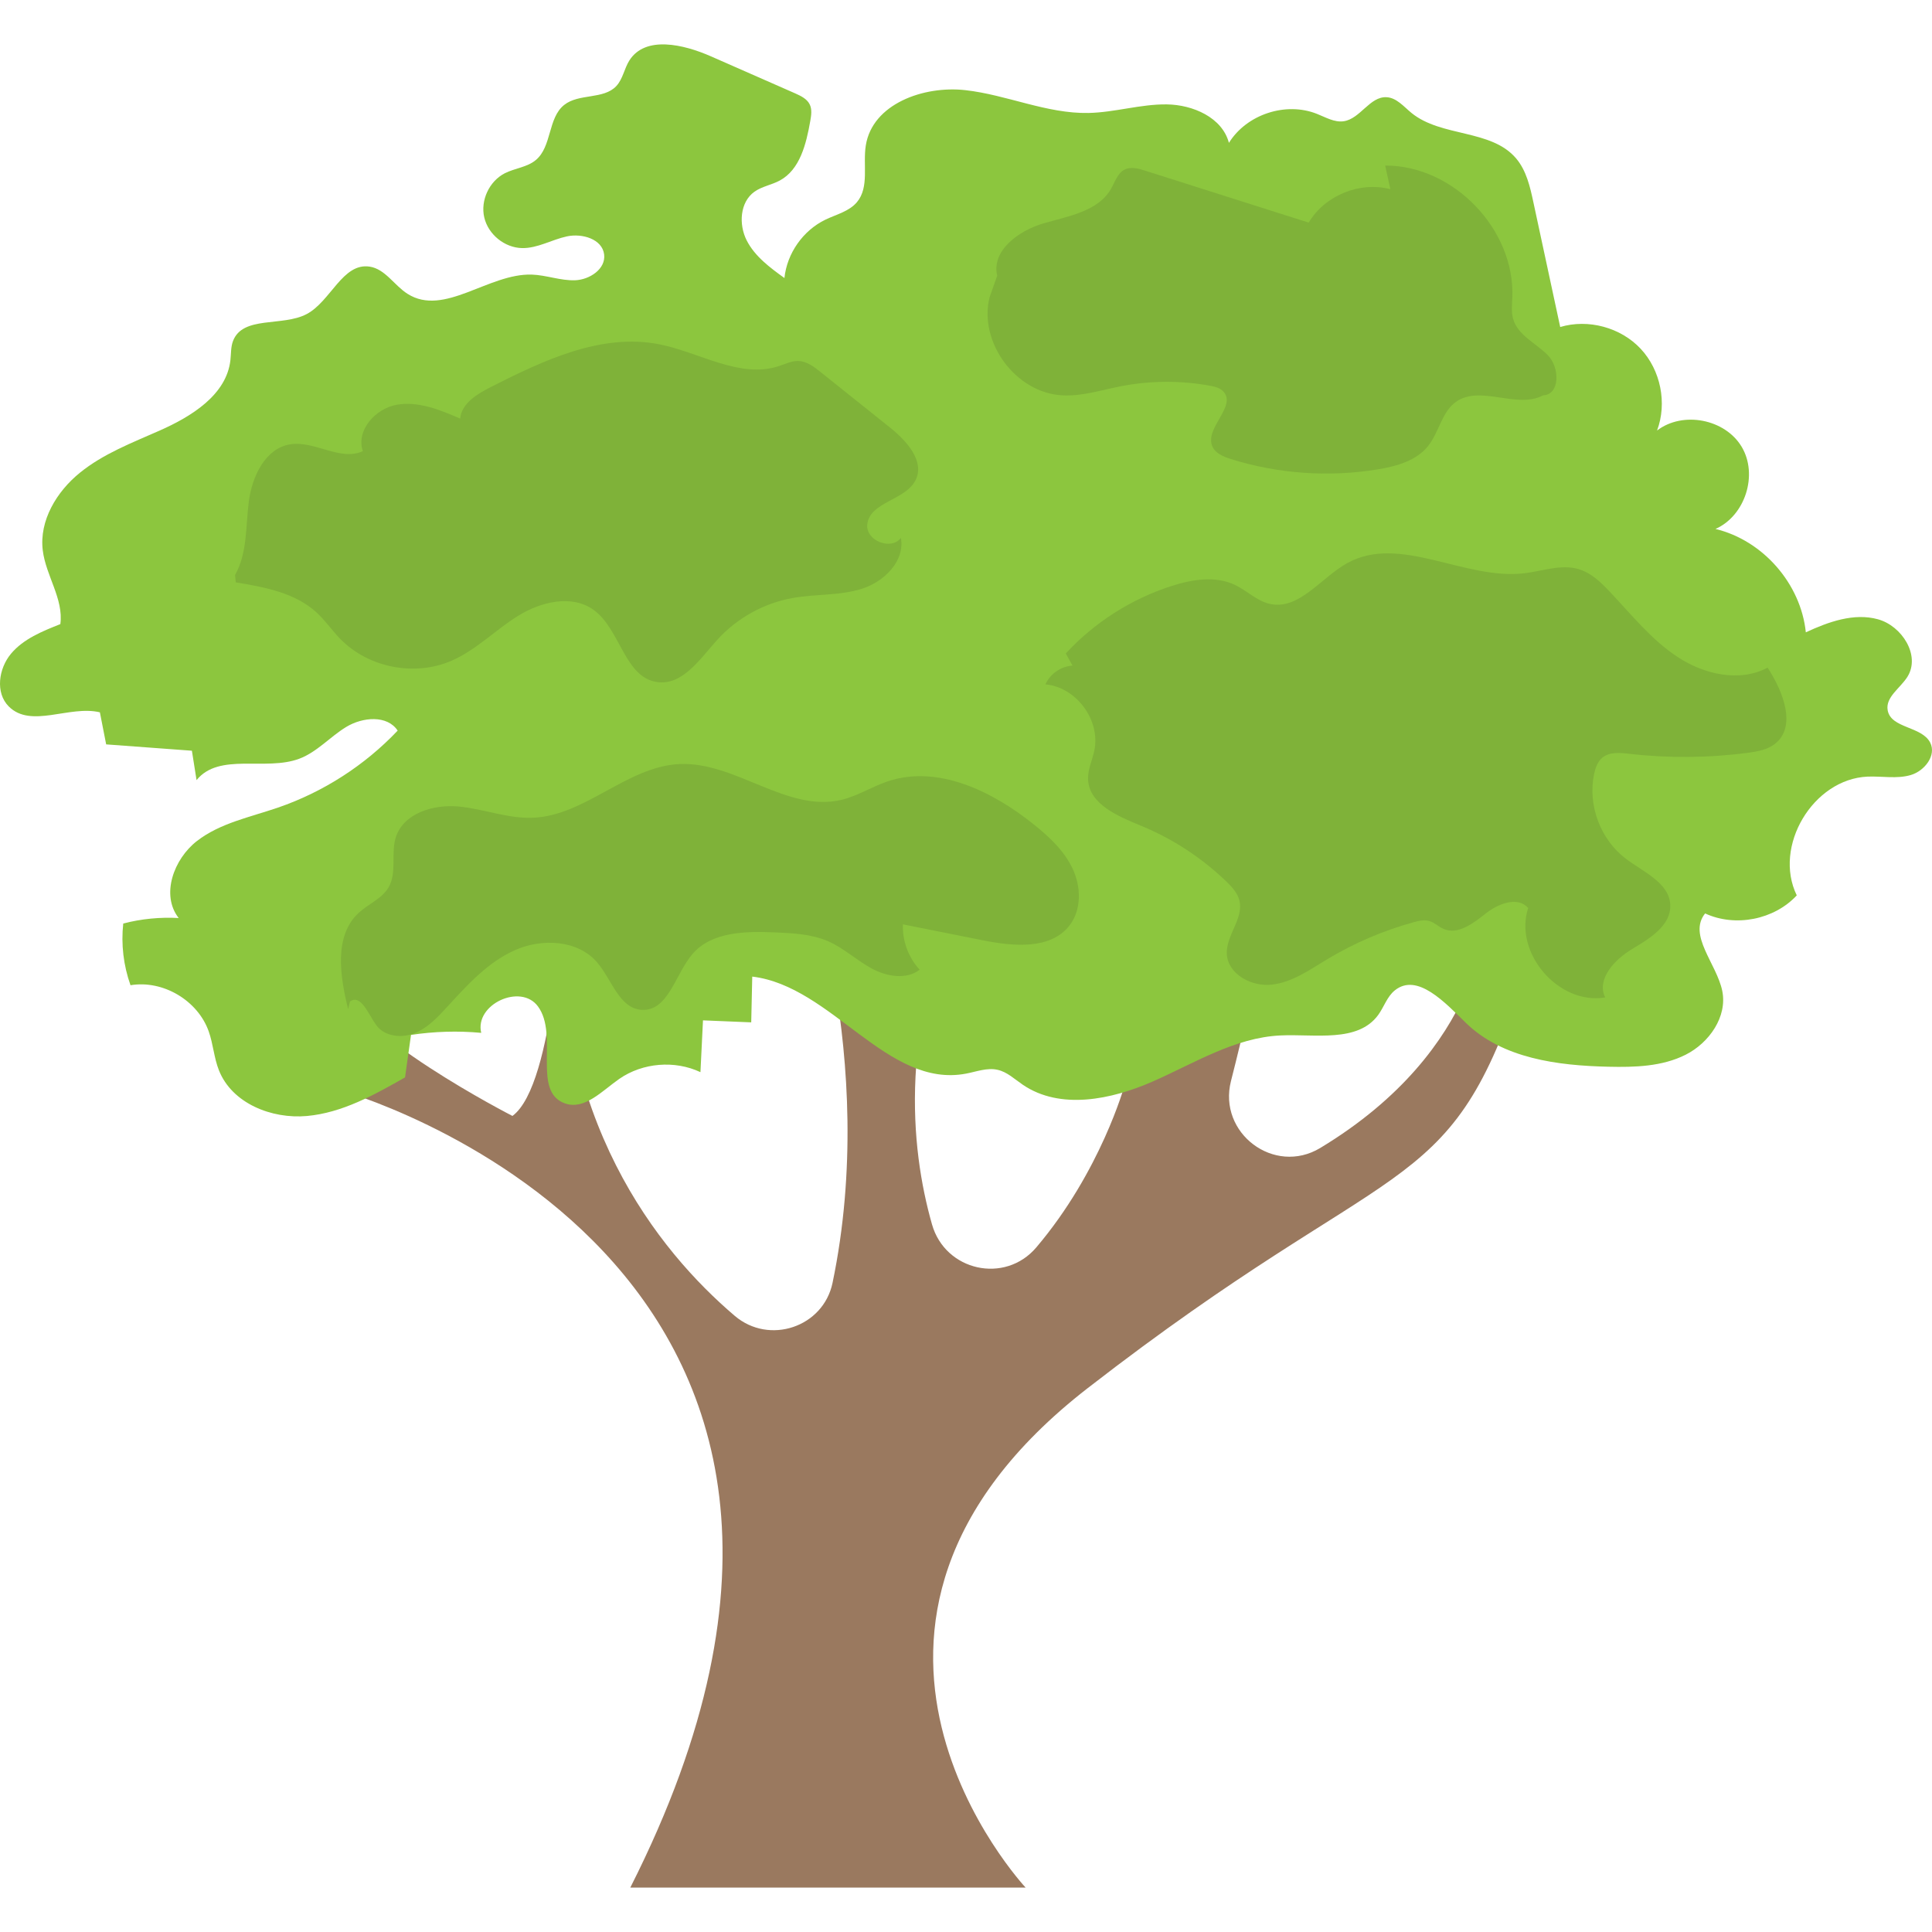
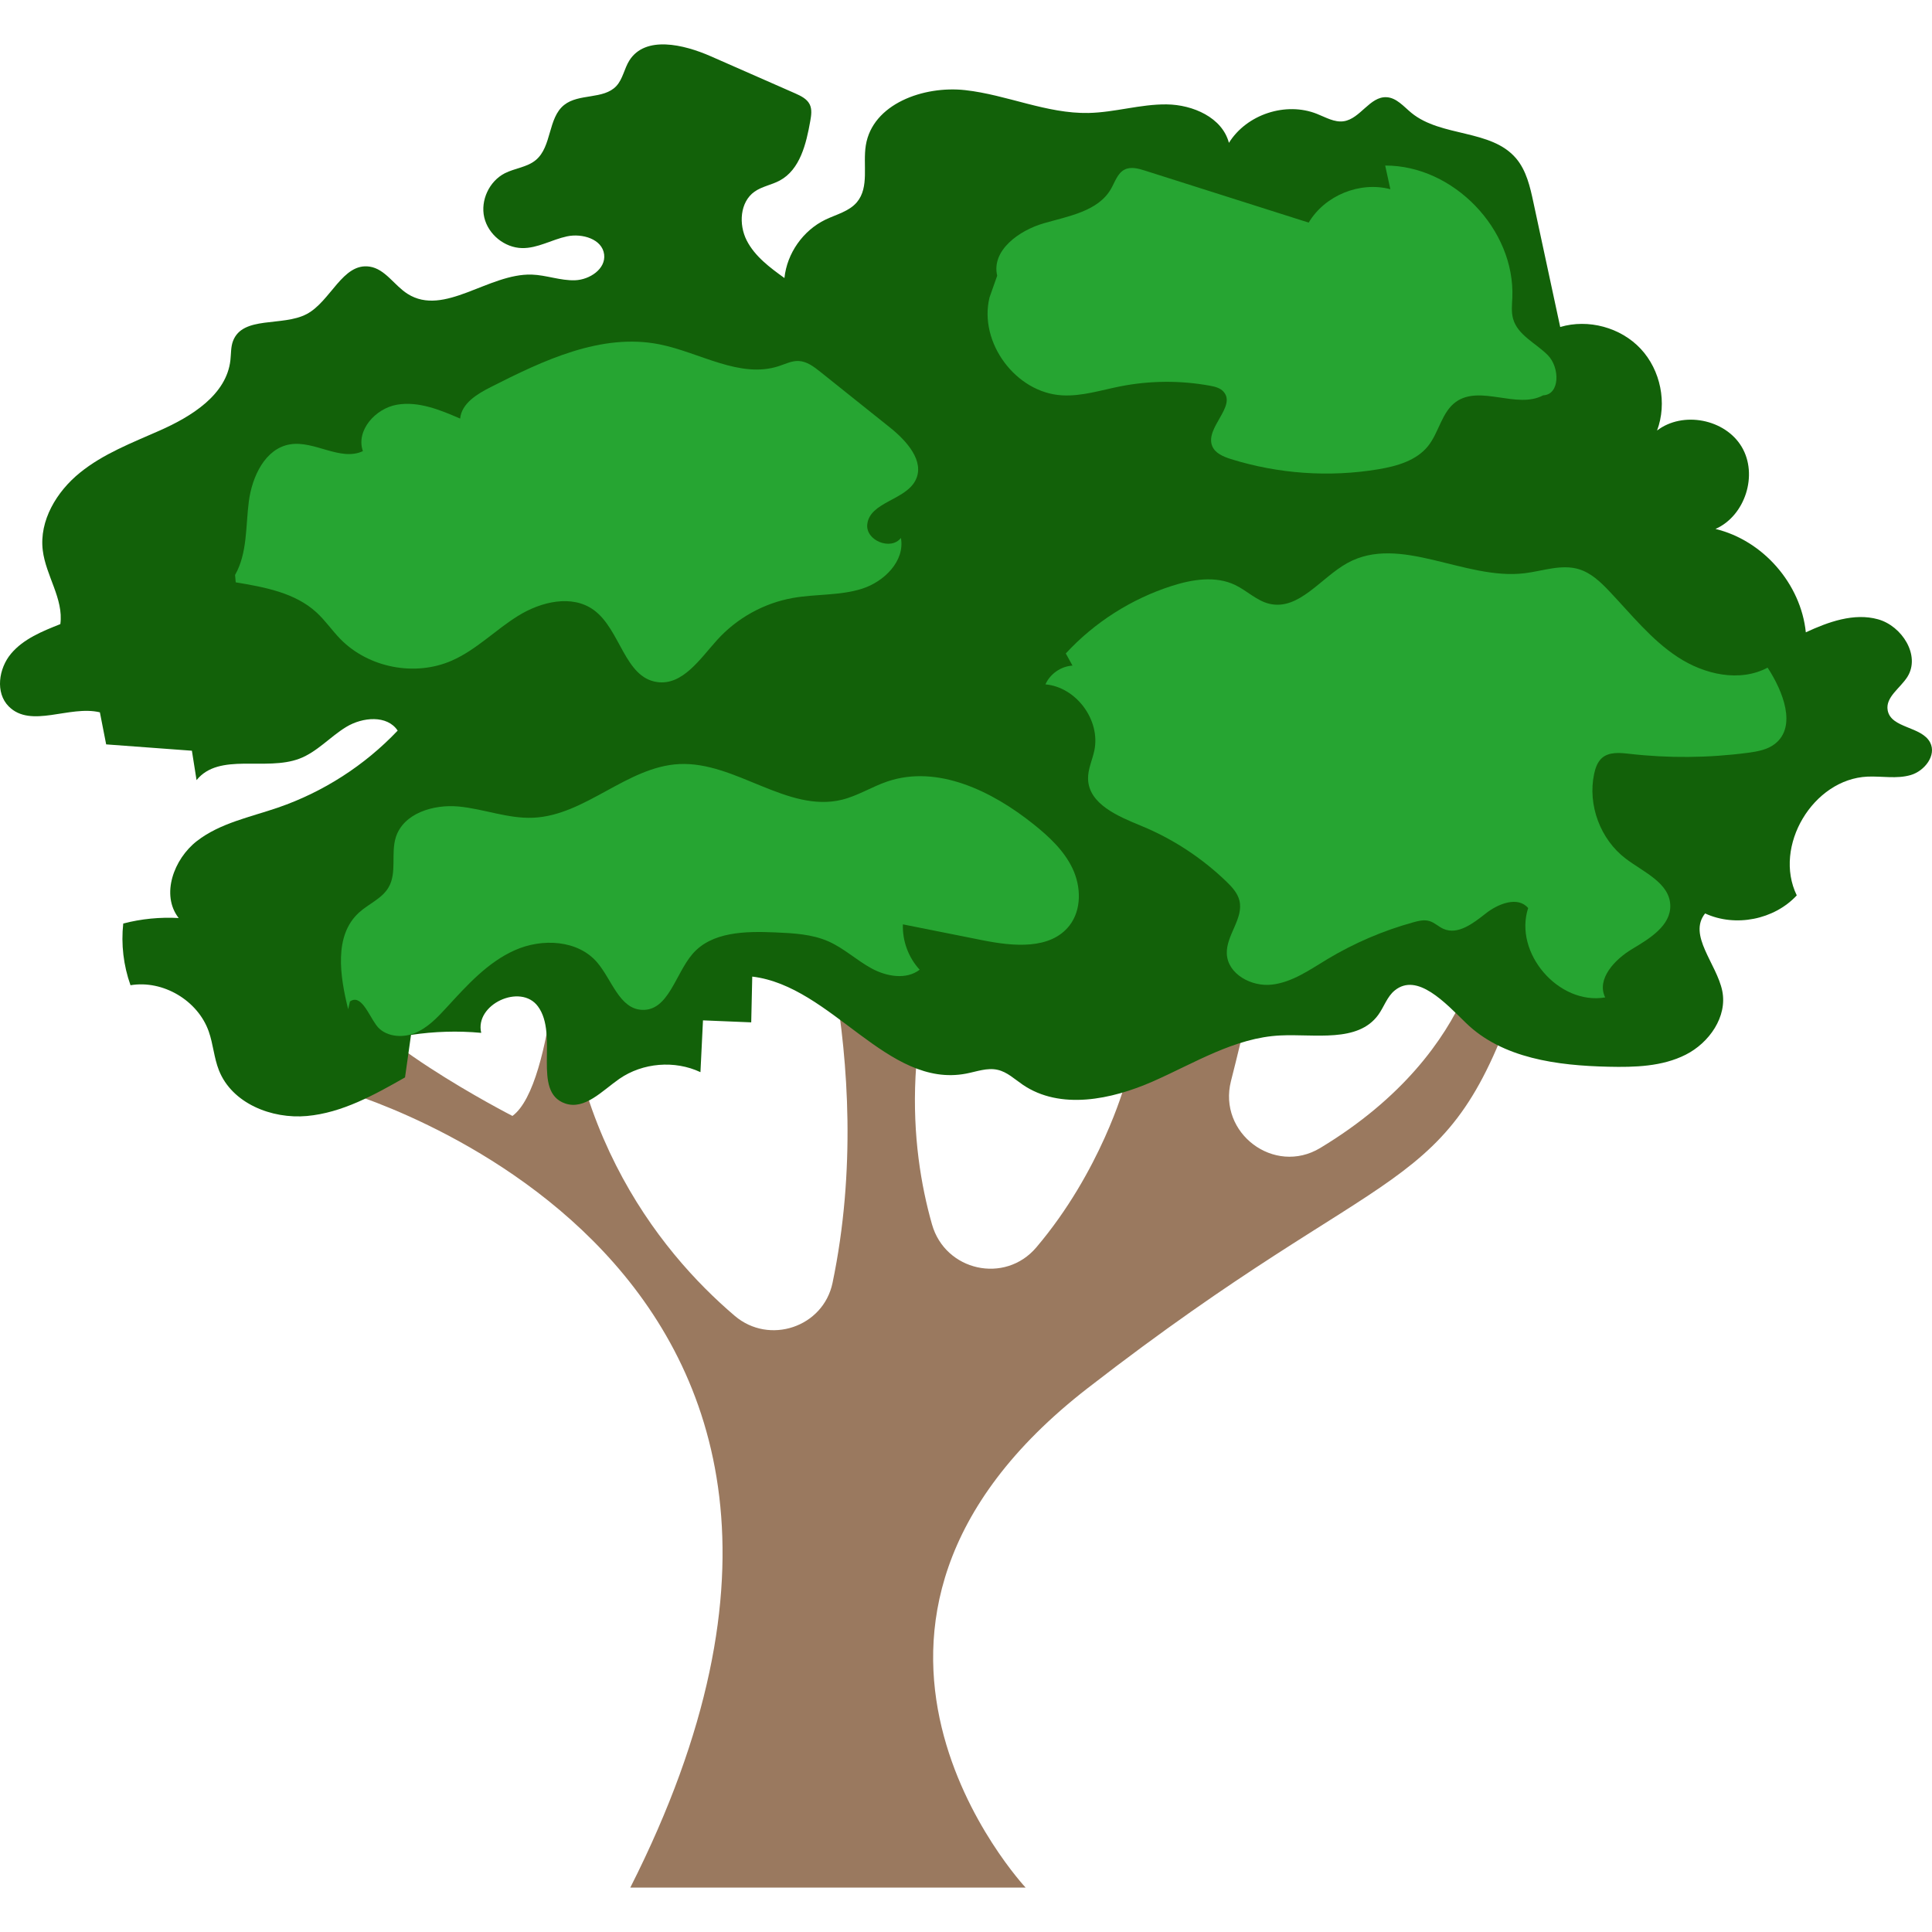
<svg xmlns="http://www.w3.org/2000/svg" version="1.1" id="Capa_1" x="0px" y="0px" viewBox="0 0 511.988 511.988" style="enable-background:new 0 0 511.988 511.988;" xml:space="preserve">
  <path style="fill:#9A795F;" d="M393.702,242.352c0,0,0,35.424-43.84,61.872c-12.192,7.344-27.168-3.936-23.648-17.744  c6.496-25.456,14.096-60.912,14.096-87.44c0-46.336-52.08,19.136-52.08,19.136l9.76,69.504c0,0-6.288,22.768-23.36,42.88  c-8.32,9.808-24.144,6.272-27.648-6.096c-5.808-20.416-8.992-53.184,9.472-92.192c31.472-66.496-44.08-7.056-44.08-7.056  s20.672,55.12,8.256,114.736c-2.448,11.76-16.768,16.544-25.92,8.752c-20.224-17.216-48.416-52.064-45.808-111.408  c0,0-1.744,50.128-13.104,58.432c0,0-43.312-22.16-46.336-36.272c-3.024-14.112,0,29.216,0,29.216s162.192,44.32,77.568,211.552  h104.768c0,0-64.864-69.28,16.432-132.352s95.392-48.976,114.528-106.4C421.91,204.064,393.702,242.352,393.702,242.352z" />
-   <path style="fill:#8CC63E;" d="M108.918,274.256c6.144-0.928,12.416-1.12,18.608-0.544c-1.808-7.52,10.432-13.232,15.024-7.024  c5.616,7.584-1.712,22.624,7.2,25.728c5.2,1.808,9.856-3.376,14.368-6.512c6.192-4.288,14.688-4.992,21.504-1.776  c0.224-4.576,0.448-9.152,0.672-13.728c4.256,0.176,8.528,0.352,12.784,0.528c0.096-4.048,0.176-8.08,0.272-12.128  c21.12,2.528,35.776,29.712,56.672,25.712c2.768-0.528,5.584-1.632,8.336-1.008c2.544,0.56,4.512,2.48,6.656,3.936  c9.936,6.784,23.504,3.984,34.528-0.864c11.008-4.848,21.696-11.6,33.728-12.176c9.2-0.448,20.512,2,25.952-5.424  c1.552-2.128,2.352-4.864,4.4-6.512c5.952-4.816,13.376,3.28,18.864,8.624c9.664,9.408,24.256,11.296,37.728,11.6  c6.992,0.16,14.256-0.032,20.496-3.184s11.088-10.08,9.696-16.912c-1.488-7.232-9.168-14.768-4.544-20.528  c8,3.696,18.288,1.68,24.288-4.784c-6.32-13.008,4.304-30.832,18.752-31.472c3.824-0.16,7.76,0.656,11.44-0.416  s6.912-5.232,5.152-8.624c-2.256-4.336-10.352-3.712-11.248-8.512c-0.656-3.52,3.36-5.888,5.248-8.928  c3.488-5.632-1.456-13.456-7.824-15.216s-13.12,0.672-19.12,3.456c-1.312-12.864-11.36-24.368-23.936-27.392  c7.872-3.488,11.344-14.368,6.944-21.76c-4.4-7.392-15.616-9.552-22.432-4.32c2.72-7.264,0.96-16-4.336-21.664  s-13.888-7.984-21.328-5.776c-2.368-11.008-4.736-22.032-7.104-33.04c-0.88-4.112-1.856-8.416-4.576-11.632  c-6.608-7.808-19.808-5.584-27.744-12.064c-2.048-1.68-3.936-4.016-6.592-4.16c-4.432-0.24-6.96,5.712-11.344,6.368  c-2.464,0.368-4.784-1.04-7.104-1.952c-8.256-3.296-18.64,0.128-23.328,7.68c-1.776-6.72-9.552-10.112-16.496-10.192  s-13.76,2.128-20.704,2.272c-11.104,0.224-21.632-4.816-32.672-6.048c-11.04-1.232-24.592,3.648-26.352,14.624  c-0.832,5.12,0.976,11.088-2.352,15.056c-2.064,2.464-5.456,3.248-8.352,4.64c-5.936,2.864-10.192,8.928-10.864,15.472  c-3.856-2.784-7.84-5.728-10-9.968s-1.808-10.16,2.064-12.912c1.984-1.408,4.528-1.792,6.672-2.944  c5.408-2.896,7.04-9.744,8.112-15.792c0.256-1.472,0.512-3.072-0.16-4.416c-0.736-1.472-2.352-2.24-3.856-2.912  c-7.456-3.28-14.896-6.544-22.352-9.824c-7.216-3.168-17.344-5.552-21.568,1.104c-1.36,2.16-1.728,4.928-3.472,6.8  c-3.392,3.6-9.904,1.888-13.808,4.992c-4.352,3.456-3.232,11.024-7.504,14.592c-2.304,1.936-5.568,2.16-8.24,3.52  c-4.112,2.112-6.48,7.168-5.44,11.68s5.376,8.048,10.016,8.144c4.112,0.08,7.872-2.24,11.904-3.104s9.36,0.704,9.856,4.8  c0.464,3.84-3.84,6.688-7.712,6.832c-3.856,0.128-7.616-1.376-11.472-1.504c-11.456-0.352-23.232,11.248-32.912,5.104  c-3.536-2.24-5.92-6.592-10.048-7.216c-7.184-1.088-10.288,9.216-16.72,12.592c-6.416,3.36-16.912,0.352-19.488,7.12  c-0.608,1.6-0.496,3.36-0.688,5.056c-1.024,9.232-10.352,14.976-18.848,18.72c-7.28,3.216-14.848,6.112-21.024,11.12  c-6.176,4.992-10.832,12.704-9.856,20.592c0.816,6.704,5.552,12.848,4.656,19.536c-4.768,1.888-9.76,3.904-13.056,7.824  s-4.24,10.368-0.608,14c5.888,5.904,16.048-0.384,24.144,1.552c0.56,2.832,1.104,5.664,1.664,8.496  c7.568,0.56,15.152,1.12,22.72,1.68c0.416,2.592,0.816,5.2,1.232,7.792c6-7.424,18.304-2.304,27.248-5.68  c4.704-1.776,8.144-5.824,12.448-8.432s10.832-3.2,13.6,0.992c-8.736,9.216-19.712,16.272-31.712,20.4  c-7.36,2.528-15.312,4.08-21.472,8.848c-6.16,4.768-9.632,14.288-4.848,20.416c-4.928-0.272-9.904,0.208-14.688,1.456  c-0.608,5.504,0.064,11.136,1.92,16.352c8.608-1.44,17.84,4.032,20.736,12.256c1.184,3.36,1.392,7.008,2.704,10.304  c3.456,8.736,13.952,12.944,23.312,12.096s17.84-5.584,26-10.224" />
+   <path style="fill:#126109;" d="M108.918,274.256c6.144-0.928,12.416-1.12,18.608-0.544c-1.808-7.52,10.432-13.232,15.024-7.024  c5.616,7.584-1.712,22.624,7.2,25.728c5.2,1.808,9.856-3.376,14.368-6.512c6.192-4.288,14.688-4.992,21.504-1.776  c0.224-4.576,0.448-9.152,0.672-13.728c4.256,0.176,8.528,0.352,12.784,0.528c0.096-4.048,0.176-8.08,0.272-12.128  c21.12,2.528,35.776,29.712,56.672,25.712c2.768-0.528,5.584-1.632,8.336-1.008c2.544,0.56,4.512,2.48,6.656,3.936  c9.936,6.784,23.504,3.984,34.528-0.864c11.008-4.848,21.696-11.6,33.728-12.176c9.2-0.448,20.512,2,25.952-5.424  c1.552-2.128,2.352-4.864,4.4-6.512c5.952-4.816,13.376,3.28,18.864,8.624c9.664,9.408,24.256,11.296,37.728,11.6  c6.992,0.16,14.256-0.032,20.496-3.184s11.088-10.08,9.696-16.912c-1.488-7.232-9.168-14.768-4.544-20.528  c8,3.696,18.288,1.68,24.288-4.784c-6.32-13.008,4.304-30.832,18.752-31.472c3.824-0.16,7.76,0.656,11.44-0.416  s6.912-5.232,5.152-8.624c-2.256-4.336-10.352-3.712-11.248-8.512c-0.656-3.52,3.36-5.888,5.248-8.928  c3.488-5.632-1.456-13.456-7.824-15.216s-13.12,0.672-19.12,3.456c-1.312-12.864-11.36-24.368-23.936-27.392  c7.872-3.488,11.344-14.368,6.944-21.76c-4.4-7.392-15.616-9.552-22.432-4.32c2.72-7.264,0.96-16-4.336-21.664  s-13.888-7.984-21.328-5.776c-2.368-11.008-4.736-22.032-7.104-33.04c-0.88-4.112-1.856-8.416-4.576-11.632  c-6.608-7.808-19.808-5.584-27.744-12.064c-2.048-1.68-3.936-4.016-6.592-4.16c-4.432-0.24-6.96,5.712-11.344,6.368  c-2.464,0.368-4.784-1.04-7.104-1.952c-8.256-3.296-18.64,0.128-23.328,7.68c-1.776-6.72-9.552-10.112-16.496-10.192  s-13.76,2.128-20.704,2.272c-11.104,0.224-21.632-4.816-32.672-6.048c-11.04-1.232-24.592,3.648-26.352,14.624  c-0.832,5.12,0.976,11.088-2.352,15.056c-2.064,2.464-5.456,3.248-8.352,4.64c-5.936,2.864-10.192,8.928-10.864,15.472  c-3.856-2.784-7.84-5.728-10-9.968s-1.808-10.16,2.064-12.912c1.984-1.408,4.528-1.792,6.672-2.944  c5.408-2.896,7.04-9.744,8.112-15.792c0.256-1.472,0.512-3.072-0.16-4.416c-0.736-1.472-2.352-2.24-3.856-2.912  c-7.456-3.28-14.896-6.544-22.352-9.824c-7.216-3.168-17.344-5.552-21.568,1.104c-1.36,2.16-1.728,4.928-3.472,6.8  c-3.392,3.6-9.904,1.888-13.808,4.992c-4.352,3.456-3.232,11.024-7.504,14.592c-2.304,1.936-5.568,2.16-8.24,3.52  c-4.112,2.112-6.48,7.168-5.44,11.68s5.376,8.048,10.016,8.144c4.112,0.08,7.872-2.24,11.904-3.104s9.36,0.704,9.856,4.8  c0.464,3.84-3.84,6.688-7.712,6.832c-3.856,0.128-7.616-1.376-11.472-1.504c-11.456-0.352-23.232,11.248-32.912,5.104  c-3.536-2.24-5.92-6.592-10.048-7.216c-7.184-1.088-10.288,9.216-16.72,12.592c-6.416,3.36-16.912,0.352-19.488,7.12  c-0.608,1.6-0.496,3.36-0.688,5.056c-1.024,9.232-10.352,14.976-18.848,18.72c-7.28,3.216-14.848,6.112-21.024,11.12  c-6.176,4.992-10.832,12.704-9.856,20.592c0.816,6.704,5.552,12.848,4.656,19.536c-4.768,1.888-9.76,3.904-13.056,7.824  s-4.24,10.368-0.608,14c5.888,5.904,16.048-0.384,24.144,1.552c0.56,2.832,1.104,5.664,1.664,8.496  c7.568,0.56,15.152,1.12,22.72,1.68c0.416,2.592,0.816,5.2,1.232,7.792c6-7.424,18.304-2.304,27.248-5.68  c4.704-1.776,8.144-5.824,12.448-8.432s10.832-3.2,13.6,0.992c-8.736,9.216-19.712,16.272-31.712,20.4  c-7.36,2.528-15.312,4.08-21.472,8.848c-6.16,4.768-9.632,14.288-4.848,20.416c-4.928-0.272-9.904,0.208-14.688,1.456  c-0.608,5.504,0.064,11.136,1.92,16.352c8.608-1.44,17.84,4.032,20.736,12.256c1.184,3.36,1.392,7.008,2.704,10.304  c3.456,8.736,13.952,12.944,23.312,12.096s17.84-5.584,26-10.224" />
  <g>
-     <path style="fill:#7FB239;" d="M235.91,113.344c-6.16-4.928-12.336-9.856-18.496-14.784c-1.712-1.376-3.584-2.8-5.776-2.896   c-1.808-0.08-3.488,0.784-5.2,1.344c-10.368,3.424-20.992-3.632-31.696-5.76c-15.408-3.056-30.752,4.256-44.752,11.36   c-3.6,1.824-7.664,4.304-8.048,8.32c-5.312-2.304-11.024-4.656-16.736-3.68c-5.712,0.976-10.944,6.832-9.04,12.304   c-5.968,2.784-12.832-2.88-19.328-1.792c-6.576,1.104-10.032,8.512-10.896,15.12c-0.864,6.608-0.352,13.696-3.648,19.488   l0.176,1.952c7.6,1.264,15.68,2.736,21.36,7.936c2.336,2.128,4.128,4.784,6.336,7.056c7.456,7.648,19.776,10.048,29.552,5.76   c6.512-2.848,11.584-8.176,17.632-11.904c6.048-3.744,14.272-5.696,20.016-1.504c7.072,5.168,8.144,17.904,16.816,19.088   c6.704,0.928,11.312-6.112,15.84-11.136c5.216-5.792,12.4-9.792,20.08-11.152c6.08-1.088,12.448-0.576,18.336-2.448   s11.424-7.376,10.304-13.456c-2.64,3.408-9.376,0.688-8.912-3.6c0.64-5.968,10.16-6.368,12.816-11.744   C245.11,122.208,240.262,116.832,235.91,113.344z" />
-     <path style="fill:#7FB239;" d="M410.182,94.128c-3.184-3.216-8.016-5.312-9.216-9.68c-0.496-1.792-0.272-3.712-0.192-5.568   c0.752-18.08-15.6-35.072-33.696-35.008c0.464,2.096,0.912,4.176,1.376,6.272c-8.096-2.144-17.376,1.648-21.648,8.848   c-14.464-4.592-28.912-9.184-43.376-13.776c-1.76-0.56-3.728-1.104-5.376-0.288c-1.904,0.944-2.576,3.28-3.632,5.12   c-3.408,5.952-11.216,7.216-17.808,9.12s-13.936,7.216-12.352,13.888l-2.032,5.76c-2.928,11.936,6.976,25.28,19.248,25.952   c5.216,0.288,10.304-1.376,15.408-2.384c7.808-1.536,15.888-1.6,23.712-0.176c1.328,0.24,2.752,0.576,3.648,1.6   c3.472,3.904-5.008,9.6-2.992,14.432c0.8,1.904,2.96,2.784,4.928,3.408c12.592,3.936,26.112,4.88,39.12,2.704   c4.88-0.816,10.064-2.288,13.152-6.16c2.896-3.632,3.6-8.992,7.376-11.696c6.432-4.592,16.128,1.984,23.104-1.728   C413.462,104.576,413.366,97.344,410.182,94.128z" />
-     <path style="fill:#7FB239;" d="M284.246,230.192c-2.256-4.784-6.256-8.496-10.384-11.792c-10.96-8.768-25.392-15.808-38.688-11.312   c-4.112,1.392-7.856,3.808-12.064,4.848c-14.496,3.536-28.192-10.176-43.088-9.456c-13.872,0.672-24.864,13.616-38.736,14.224   c-6.672,0.288-13.104-2.352-19.744-2.976c-6.672-0.624-14.608,1.776-16.64,8.128c-1.376,4.304,0.352,9.408-1.936,13.312   c-1.744,2.992-5.312,4.352-7.872,6.704c-6.656,6.096-5.008,16.8-2.832,25.568l0.48-2.048c2.928-2.032,4.88,3.408,6.976,6.288   c2.176,3.008,6.672,3.504,10.128,2.128s6.096-4.192,8.608-6.928c5.328-5.808,10.784-11.872,17.984-15.072   c7.2-3.216,16.688-2.752,21.808,3.232c3.904,4.56,5.888,12.304,11.888,12.576c6.992,0.32,8.816-9.488,13.376-14.8   c5.088-5.936,14.064-6.064,21.888-5.728c4.816,0.208,9.776,0.448,14.176,2.4c4.112,1.824,7.456,5.008,11.408,7.152   c3.952,2.144,9.168,3.072,12.736,0.336c-2.976-3.216-4.608-7.632-4.448-12.016c7.04,1.408,14.064,2.8,21.104,4.208   c8.08,1.616,18.016,2.592,23.056-3.92C286.662,241.072,286.502,234.976,284.246,230.192z" />
-     <path style="fill:#7FB239;" d="M468.422,176.928c-7.424,3.952-16.816,1.808-23.84-2.816c-7.024-4.608-12.32-11.344-18.112-17.44   c-2.288-2.416-4.8-4.816-7.984-5.808c-4.688-1.456-9.664,0.48-14.528,1.056c-15.872,1.888-32.96-10.448-46.944-2.688   c-7.008,3.888-12.768,12.576-20.576,10.784c-3.392-0.784-5.984-3.488-9.12-4.992c-5.168-2.48-11.312-1.504-16.768,0.24   c-10.704,3.424-20.496,9.648-28.112,17.904l1.776,3.216c-3.056,0.192-5.92,2.176-7.168,4.976c8.176,0.736,14.64,9.488,12.96,17.52   c-0.528,2.544-1.744,4.976-1.664,7.568c0.192,6.656,7.936,9.872,14.08,12.4c8.368,3.44,16.08,8.496,22.592,14.784   c1.456,1.408,2.912,2.976,3.424,4.96c1.216,4.768-3.52,9.216-3.328,14.128c0.208,5.424,6.544,8.832,11.936,8.208   c5.392-0.608,10.016-3.92,14.672-6.72c7.12-4.288,14.848-7.6,22.864-9.808c1.392-0.384,2.88-0.736,4.256-0.304   c1.344,0.4,2.384,1.488,3.664,2.048c3.84,1.712,7.92-1.472,11.216-4.064c3.296-2.608,8.528-4.656,11.248-1.44   c-3.872,11.888,8.08,25.776,20.416,23.68c-2.384-4.848,2.512-10.064,7.152-12.832s10.288-6.208,10.096-11.616   c-0.208-5.92-7.072-8.736-11.792-12.32c-6.736-5.088-10.144-14.224-8.384-22.48c0.336-1.568,0.896-3.184,2.112-4.24   c1.904-1.616,4.704-1.36,7.184-1.072c10.448,1.2,21.04,1.104,31.472-0.272c2.528-0.336,5.152-0.8,7.152-2.368   C476.214,192.528,472.518,183.184,468.422,176.928z" />
+     <path style="fill:#26a532;" d="M235.91,113.344c-6.16-4.928-12.336-9.856-18.496-14.784c-1.712-1.376-3.584-2.8-5.776-2.896   c-1.808-0.08-3.488,0.784-5.2,1.344c-10.368,3.424-20.992-3.632-31.696-5.76c-15.408-3.056-30.752,4.256-44.752,11.36   c-3.6,1.824-7.664,4.304-8.048,8.32c-5.312-2.304-11.024-4.656-16.736-3.68c-5.712,0.976-10.944,6.832-9.04,12.304   c-5.968,2.784-12.832-2.88-19.328-1.792c-6.576,1.104-10.032,8.512-10.896,15.12c-0.864,6.608-0.352,13.696-3.648,19.488   l0.176,1.952c7.6,1.264,15.68,2.736,21.36,7.936c2.336,2.128,4.128,4.784,6.336,7.056c7.456,7.648,19.776,10.048,29.552,5.76   c6.512-2.848,11.584-8.176,17.632-11.904c6.048-3.744,14.272-5.696,20.016-1.504c7.072,5.168,8.144,17.904,16.816,19.088   c6.704,0.928,11.312-6.112,15.84-11.136c5.216-5.792,12.4-9.792,20.08-11.152c6.08-1.088,12.448-0.576,18.336-2.448   s11.424-7.376,10.304-13.456c-2.64,3.408-9.376,0.688-8.912-3.6c0.64-5.968,10.16-6.368,12.816-11.744   C245.11,122.208,240.262,116.832,235.91,113.344z" />
+     <path style="fill:#26a532;" d="M410.182,94.128c-3.184-3.216-8.016-5.312-9.216-9.68c-0.496-1.792-0.272-3.712-0.192-5.568   c0.752-18.08-15.6-35.072-33.696-35.008c0.464,2.096,0.912,4.176,1.376,6.272c-8.096-2.144-17.376,1.648-21.648,8.848   c-14.464-4.592-28.912-9.184-43.376-13.776c-1.76-0.56-3.728-1.104-5.376-0.288c-1.904,0.944-2.576,3.28-3.632,5.12   c-3.408,5.952-11.216,7.216-17.808,9.12s-13.936,7.216-12.352,13.888l-2.032,5.76c-2.928,11.936,6.976,25.28,19.248,25.952   c5.216,0.288,10.304-1.376,15.408-2.384c7.808-1.536,15.888-1.6,23.712-0.176c1.328,0.24,2.752,0.576,3.648,1.6   c3.472,3.904-5.008,9.6-2.992,14.432c0.8,1.904,2.96,2.784,4.928,3.408c12.592,3.936,26.112,4.88,39.12,2.704   c4.88-0.816,10.064-2.288,13.152-6.16c2.896-3.632,3.6-8.992,7.376-11.696c6.432-4.592,16.128,1.984,23.104-1.728   C413.462,104.576,413.366,97.344,410.182,94.128z" />
+     <path style="fill:#26a532;" d="M284.246,230.192c-2.256-4.784-6.256-8.496-10.384-11.792c-10.96-8.768-25.392-15.808-38.688-11.312   c-4.112,1.392-7.856,3.808-12.064,4.848c-14.496,3.536-28.192-10.176-43.088-9.456c-13.872,0.672-24.864,13.616-38.736,14.224   c-6.672,0.288-13.104-2.352-19.744-2.976c-6.672-0.624-14.608,1.776-16.64,8.128c-1.376,4.304,0.352,9.408-1.936,13.312   c-1.744,2.992-5.312,4.352-7.872,6.704c-6.656,6.096-5.008,16.8-2.832,25.568l0.48-2.048c2.928-2.032,4.88,3.408,6.976,6.288   c2.176,3.008,6.672,3.504,10.128,2.128s6.096-4.192,8.608-6.928c5.328-5.808,10.784-11.872,17.984-15.072   c7.2-3.216,16.688-2.752,21.808,3.232c3.904,4.56,5.888,12.304,11.888,12.576c6.992,0.32,8.816-9.488,13.376-14.8   c5.088-5.936,14.064-6.064,21.888-5.728c4.816,0.208,9.776,0.448,14.176,2.4c4.112,1.824,7.456,5.008,11.408,7.152   c3.952,2.144,9.168,3.072,12.736,0.336c-2.976-3.216-4.608-7.632-4.448-12.016c7.04,1.408,14.064,2.8,21.104,4.208   c8.08,1.616,18.016,2.592,23.056-3.92C286.662,241.072,286.502,234.976,284.246,230.192z" />
+     <path style="fill:#26a532;" d="M468.422,176.928c-7.424,3.952-16.816,1.808-23.84-2.816c-7.024-4.608-12.32-11.344-18.112-17.44   c-2.288-2.416-4.8-4.816-7.984-5.808c-4.688-1.456-9.664,0.48-14.528,1.056c-15.872,1.888-32.96-10.448-46.944-2.688   c-7.008,3.888-12.768,12.576-20.576,10.784c-3.392-0.784-5.984-3.488-9.12-4.992c-5.168-2.48-11.312-1.504-16.768,0.24   c-10.704,3.424-20.496,9.648-28.112,17.904l1.776,3.216c-3.056,0.192-5.92,2.176-7.168,4.976c8.176,0.736,14.64,9.488,12.96,17.52   c-0.528,2.544-1.744,4.976-1.664,7.568c0.192,6.656,7.936,9.872,14.08,12.4c8.368,3.44,16.08,8.496,22.592,14.784   c1.456,1.408,2.912,2.976,3.424,4.96c1.216,4.768-3.52,9.216-3.328,14.128c0.208,5.424,6.544,8.832,11.936,8.208   c5.392-0.608,10.016-3.92,14.672-6.72c7.12-4.288,14.848-7.6,22.864-9.808c1.392-0.384,2.88-0.736,4.256-0.304   c1.344,0.4,2.384,1.488,3.664,2.048c3.84,1.712,7.92-1.472,11.216-4.064c3.296-2.608,8.528-4.656,11.248-1.44   c-3.872,11.888,8.08,25.776,20.416,23.68c-2.384-4.848,2.512-10.064,7.152-12.832s10.288-6.208,10.096-11.616   c-0.208-5.92-7.072-8.736-11.792-12.32c-6.736-5.088-10.144-14.224-8.384-22.48c0.336-1.568,0.896-3.184,2.112-4.24   c1.904-1.616,4.704-1.36,7.184-1.072c10.448,1.2,21.04,1.104,31.472-0.272c2.528-0.336,5.152-0.8,7.152-2.368   C476.214,192.528,472.518,183.184,468.422,176.928z" />
  </g>
  <g>
</g>
  <g>
</g>
  <g>
</g>
  <g>
</g>
  <g>
</g>
  <g>
</g>
  <g>
</g>
  <g>
</g>
  <g>
</g>
  <g>
</g>
  <g>
</g>
  <g>
</g>
  <g>
</g>
  <g>
</g>
  <g>
</g>
</svg>
